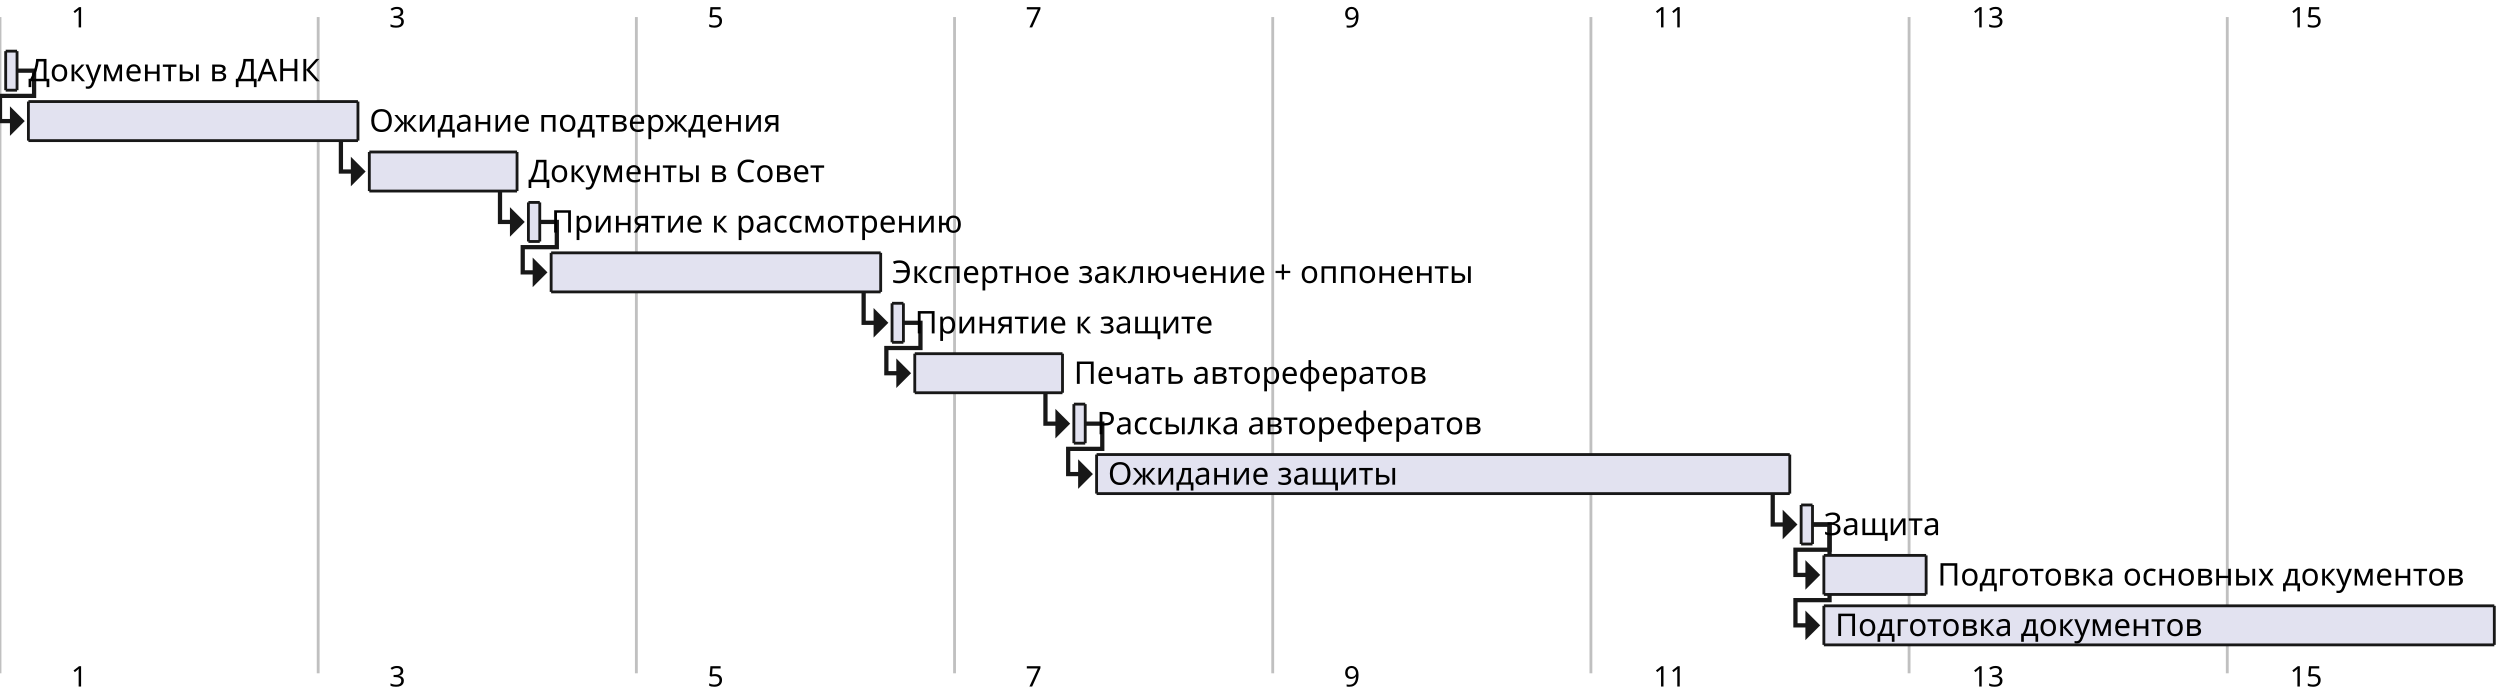
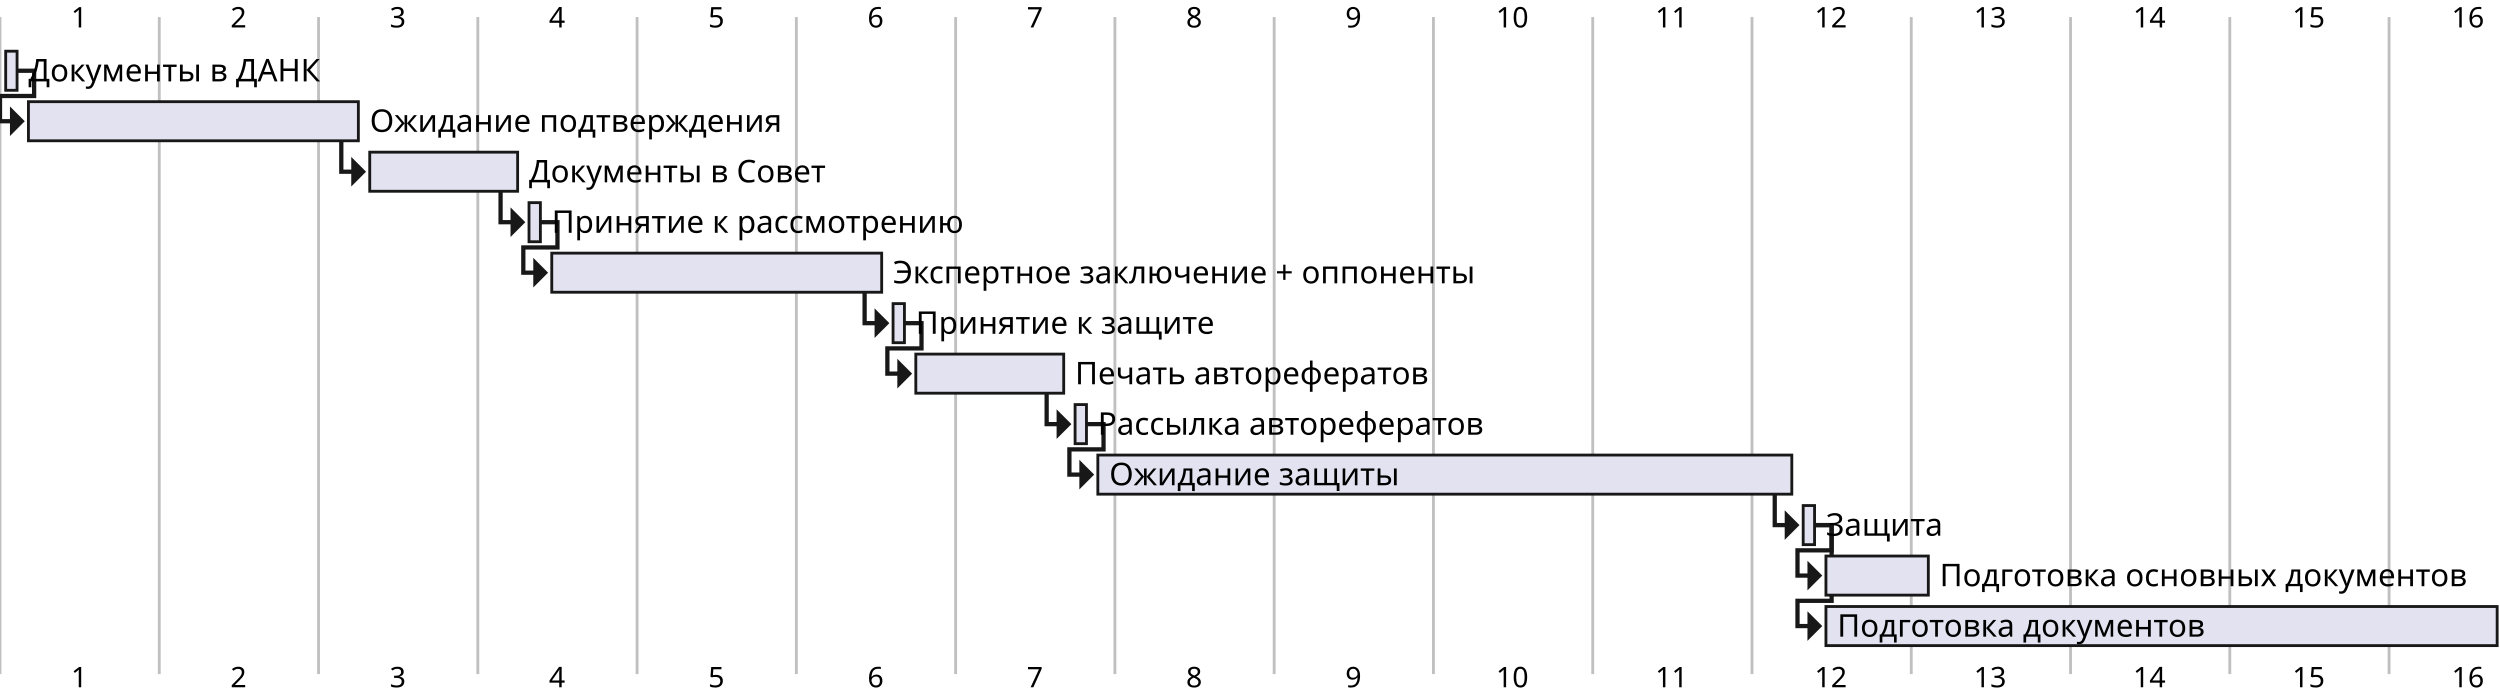
- <svg xmlns="http://www.w3.org/2000/svg" contentStyleType="text/css" data-diagram-type="GANTT" height="245px" preserveAspectRatio="none" style="width:880px;height:245px;background:#FFFFFF;" version="1.1" viewBox="0 0 880 245" width="880px" zoomAndPan="magnify">
+ <svg xmlns="http://www.w3.org/2000/svg" contentStyleType="text/css" data-diagram-type="GANTT" height="245px" preserveAspectRatio="none" style="width:879px;height:245px;background:#FFFFFF;" version="1.1" viewBox="0 0 879 245" width="879px" zoomAndPan="magnify">
  <defs />
  <g>
    <line style="stroke:#C0C0C0;stroke-width:1;" x1="0" x2="0" y1="6" y2="236.999" />
+     <line style="stroke:#C0C0C0;stroke-width:1;" x1="56" x2="56" y1="6" y2="236.999" />
    <line style="stroke:#C0C0C0;stroke-width:1;" x1="112" x2="112" y1="6" y2="236.999" />
+     <line style="stroke:#C0C0C0;stroke-width:1;" x1="168" x2="168" y1="6" y2="236.999" />
    <line style="stroke:#C0C0C0;stroke-width:1;" x1="224" x2="224" y1="6" y2="236.999" />
+     <line style="stroke:#C0C0C0;stroke-width:1;" x1="280" x2="280" y1="6" y2="236.999" />
    <line style="stroke:#C0C0C0;stroke-width:1;" x1="336" x2="336" y1="6" y2="236.999" />
+     <line style="stroke:#C0C0C0;stroke-width:1;" x1="392" x2="392" y1="6" y2="236.999" />
    <line style="stroke:#C0C0C0;stroke-width:1;" x1="448" x2="448" y1="6" y2="236.999" />
+     <line style="stroke:#C0C0C0;stroke-width:1;" x1="504" x2="504" y1="6" y2="236.999" />
    <line style="stroke:#C0C0C0;stroke-width:1;" x1="560" x2="560" y1="6" y2="236.999" />
+     <line style="stroke:#C0C0C0;stroke-width:1;" x1="616" x2="616" y1="6" y2="236.999" />
    <line style="stroke:#C0C0C0;stroke-width:1;" x1="672" x2="672" y1="6" y2="236.999" />
+     <line style="stroke:#C0C0C0;stroke-width:1;" x1="728" x2="728" y1="6" y2="236.999" />
    <line style="stroke:#C0C0C0;stroke-width:1;" x1="784" x2="784" y1="6" y2="236.999" />
+     <line style="stroke:#C0C0C0;stroke-width:1;" x1="840" x2="840" y1="6" y2="236.999" />
    <text fill="#000000" font-family="sans-serif" font-size="10" lengthAdjust="spacing" textLength="6" x="25" y="9.65">1</text>
+     <text fill="#000000" font-family="sans-serif" font-size="10" lengthAdjust="spacing" textLength="6" x="81" y="9.65">2</text>
    <text fill="#000000" font-family="sans-serif" font-size="10" lengthAdjust="spacing" textLength="6" x="137" y="9.65">3</text>
+     <text fill="#000000" font-family="sans-serif" font-size="10" lengthAdjust="spacing" textLength="6" x="193" y="9.65">4</text>
    <text fill="#000000" font-family="sans-serif" font-size="10" lengthAdjust="spacing" textLength="6" x="249" y="9.65">5</text>
+     <text fill="#000000" font-family="sans-serif" font-size="10" lengthAdjust="spacing" textLength="6" x="305" y="9.65">6</text>
    <text fill="#000000" font-family="sans-serif" font-size="10" lengthAdjust="spacing" textLength="6" x="361" y="9.65">7</text>
+     <text fill="#000000" font-family="sans-serif" font-size="10" lengthAdjust="spacing" textLength="6" x="417" y="9.65">8</text>
    <text fill="#000000" font-family="sans-serif" font-size="10" lengthAdjust="spacing" textLength="6" x="473" y="9.65">9</text>
+     <text fill="#000000" font-family="sans-serif" font-size="10" lengthAdjust="spacing" textLength="12" x="526" y="9.65">10</text>
    <text fill="#000000" font-family="sans-serif" font-size="10" lengthAdjust="spacing" textLength="12" x="582" y="9.65">11</text>
+     <text fill="#000000" font-family="sans-serif" font-size="10" lengthAdjust="spacing" textLength="12" x="638" y="9.65">12</text>
    <text fill="#000000" font-family="sans-serif" font-size="10" lengthAdjust="spacing" textLength="12" x="694" y="9.65">13</text>
+     <text fill="#000000" font-family="sans-serif" font-size="10" lengthAdjust="spacing" textLength="12" x="750" y="9.65">14</text>
    <text fill="#000000" font-family="sans-serif" font-size="10" lengthAdjust="spacing" textLength="12" x="806" y="9.65">15</text>
-     <path d="M6,24.875 L12,24.875 L12,33.75 L0,33.75 L0,42.625 L5,42.625 " fill="transparent" style="stroke:#181818;stroke-width:1.5;" />
+     <text fill="#000000" font-family="sans-serif" font-size="10" lengthAdjust="spacing" textLength="12" x="862" y="9.65">16</text>
+     <path d="M6,24.875 L12,24.875 L12,33.75 L0,33.75 L0,42.625 L5,42.625" fill="none" style="stroke:#181818;stroke-width:1.5;" />
    <polygon fill="#181818" points="4,38.625,8,42.625,4,46.625,4,38.625" style="stroke:#181818;stroke-width:1;" />
-     <path d="M120,49.5 L120,60.375 L125,60.375 " fill="transparent" style="stroke:#181818;stroke-width:1.5;" />
+     <path d="M120,49.5 L120,60.375 L125,60.375" fill="none" style="stroke:#181818;stroke-width:1.5;" />
    <polygon fill="#181818" points="124,56.375,128,60.375,124,64.375,124,56.375" style="stroke:#181818;stroke-width:1;" />
-     <path d="M176,67.25 L176,78.125 L181,78.125 " fill="transparent" style="stroke:#181818;stroke-width:1.5;" />
+     <path d="M176,67.25 L176,78.125 L181,78.125" fill="none" style="stroke:#181818;stroke-width:1.5;" />
    <polygon fill="#181818" points="180,74.125,184,78.125,180,82.125,180,74.125" style="stroke:#181818;stroke-width:1;" />
-     <path d="M190,78.125 L196,78.125 L196,87 L184,87 L184,95.874 L189,95.874 " fill="transparent" style="stroke:#181818;stroke-width:1.5;" />
+     <path d="M190,78.125 L196,78.125 L196,87 L184,87 L184,95.874 L189,95.874" fill="none" style="stroke:#181818;stroke-width:1.5;" />
    <polygon fill="#181818" points="188,91.874,192,95.874,188,99.874,188,91.874" style="stroke:#181818;stroke-width:1;" />
-     <path d="M304,102.749 L304,113.624 L309,113.624 " fill="transparent" style="stroke:#181818;stroke-width:1.5;" />
+     <path d="M304,102.749 L304,113.624 L309,113.624" fill="none" style="stroke:#181818;stroke-width:1.5;" />
    <polygon fill="#181818" points="308,109.624,312,113.624,308,117.624,308,109.624" style="stroke:#181818;stroke-width:1;" />
-     <path d="M318,113.624 L324,113.624 L324,122.499 L312,122.499 L312,131.374 L317,131.374 " fill="transparent" style="stroke:#181818;stroke-width:1.5;" />
+     <path d="M318,113.624 L324,113.624 L324,122.499 L312,122.499 L312,131.374 L317,131.374" fill="none" style="stroke:#181818;stroke-width:1.5;" />
    <polygon fill="#181818" points="316,127.374,320,131.374,316,135.374,316,127.374" style="stroke:#181818;stroke-width:1;" />
-     <path d="M368,138.249 L368,149.124 L373,149.124 " fill="transparent" style="stroke:#181818;stroke-width:1.5;" />
+     <path d="M368,138.249 L368,149.124 L373,149.124" fill="none" style="stroke:#181818;stroke-width:1.5;" />
    <polygon fill="#181818" points="372,145.124,376,149.124,372,153.124,372,145.124" style="stroke:#181818;stroke-width:1;" />
-     <path d="M382,149.124 L388,149.124 L388,157.999 L376,157.999 L376,166.874 L381,166.874 " fill="transparent" style="stroke:#181818;stroke-width:1.5;" />
+     <path d="M382,149.124 L388,149.124 L388,157.999 L376,157.999 L376,166.874 L381,166.874" fill="none" style="stroke:#181818;stroke-width:1.5;" />
    <polygon fill="#181818" points="380,162.874,384,166.874,380,170.874,380,162.874" style="stroke:#181818;stroke-width:1;" />
-     <path d="M624,173.749 L624,184.624 L629,184.624 " fill="transparent" style="stroke:#181818;stroke-width:1.5;" />
+     <path d="M624,173.749 L624,184.624 L629,184.624" fill="none" style="stroke:#181818;stroke-width:1.5;" />
    <polygon fill="#181818" points="628,180.624,632,184.624,628,188.624,628,180.624" style="stroke:#181818;stroke-width:1;" />
-     <path d="M638,184.624 L644,184.624 L644,193.499 L632,193.499 L632,202.374 L637,202.374 " fill="transparent" style="stroke:#181818;stroke-width:1.5;" />
+     <path d="M638,184.624 L644,184.624 L644,193.499 L632,193.499 L632,202.374 L637,202.374" fill="none" style="stroke:#181818;stroke-width:1.5;" />
    <polygon fill="#181818" points="636,198.374,640,202.374,636,206.374,636,198.374" style="stroke:#181818;stroke-width:1;" />
-     <path d="M638,184.624 L644,184.624 L644,211.249 L632,211.249 L632,220.124 L637,220.124 " fill="transparent" style="stroke:#181818;stroke-width:1.5;" />
+     <path d="M638,184.624 L644,184.624 L644,211.249 L632,211.249 L632,220.124 L637,220.124" fill="none" style="stroke:#181818;stroke-width:1.5;" />
    <polygon fill="#181818" points="636,216.124,640,220.124,636,224.124,636,216.124" style="stroke:#181818;stroke-width:1;" />
-     <rect fill="#E2E2F0" height="13.75" style="stroke:transparent;stroke-width:1;" width="4" x="2" y="18" />
-     <line style="stroke:#181818;stroke-width:1;" x1="2" x2="6" y1="18" y2="18" />
-     <line style="stroke:#181818;stroke-width:1;" x1="2" x2="6" y1="31.75" y2="31.75" />
-     <line style="stroke:#181818;stroke-width:1;" x1="2" x2="2" y1="18" y2="31.75" />
-     <line style="stroke:#181818;stroke-width:1;" x1="6" x2="6" y1="18" y2="31.75" />
-     <rect fill="#E2E2F0" height="13.75" style="stroke:transparent;stroke-width:1;" width="116" x="10" y="35.75" />
-     <line style="stroke:#181818;stroke-width:1;" x1="10" x2="126" y1="35.75" y2="35.75" />
-     <line style="stroke:#181818;stroke-width:1;" x1="10" x2="126" y1="49.5" y2="49.5" />
-     <line style="stroke:#181818;stroke-width:1;" x1="10" x2="10" y1="35.75" y2="49.5" />
-     <line style="stroke:#181818;stroke-width:1;" x1="126" x2="126" y1="35.75" y2="49.5" />
-     <rect fill="#E2E2F0" height="13.75" style="stroke:transparent;stroke-width:1;" width="52" x="130" y="53.5" />
-     <line style="stroke:#181818;stroke-width:1;" x1="130" x2="182" y1="53.5" y2="53.5" />
-     <line style="stroke:#181818;stroke-width:1;" x1="130" x2="182" y1="67.25" y2="67.25" />
-     <line style="stroke:#181818;stroke-width:1;" x1="130" x2="130" y1="53.5" y2="67.25" />
-     <line style="stroke:#181818;stroke-width:1;" x1="182" x2="182" y1="53.5" y2="67.25" />
-     <rect fill="#E2E2F0" height="13.75" style="stroke:transparent;stroke-width:1;" width="4" x="186" y="71.25" />
-     <line style="stroke:#181818;stroke-width:1;" x1="186" x2="190" y1="71.25" y2="71.25" />
-     <line style="stroke:#181818;stroke-width:1;" x1="186" x2="190" y1="85" y2="85" />
-     <line style="stroke:#181818;stroke-width:1;" x1="186" x2="186" y1="71.25" y2="85" />
-     <line style="stroke:#181818;stroke-width:1;" x1="190" x2="190" y1="71.25" y2="85" />
-     <rect fill="#E2E2F0" height="13.75" style="stroke:transparent;stroke-width:1;" width="116" x="194" y="89" />
-     <line style="stroke:#181818;stroke-width:1;" x1="194" x2="310" y1="89" y2="89" />
-     <line style="stroke:#181818;stroke-width:1;" x1="194" x2="310" y1="102.749" y2="102.749" />
-     <line style="stroke:#181818;stroke-width:1;" x1="194" x2="194" y1="89" y2="102.749" />
-     <line style="stroke:#181818;stroke-width:1;" x1="310" x2="310" y1="89" y2="102.749" />
-     <rect fill="#E2E2F0" height="13.75" style="stroke:transparent;stroke-width:1;" width="4" x="314" y="106.749" />
-     <line style="stroke:#181818;stroke-width:1;" x1="314" x2="318" y1="106.749" y2="106.749" />
-     <line style="stroke:#181818;stroke-width:1;" x1="314" x2="318" y1="120.499" y2="120.499" />
-     <line style="stroke:#181818;stroke-width:1;" x1="314" x2="314" y1="106.749" y2="120.499" />
-     <line style="stroke:#181818;stroke-width:1;" x1="318" x2="318" y1="106.749" y2="120.499" />
-     <rect fill="#E2E2F0" height="13.75" style="stroke:transparent;stroke-width:1;" width="52" x="322" y="124.499" />
-     <line style="stroke:#181818;stroke-width:1;" x1="322" x2="374" y1="124.499" y2="124.499" />
-     <line style="stroke:#181818;stroke-width:1;" x1="322" x2="374" y1="138.249" y2="138.249" />
-     <line style="stroke:#181818;stroke-width:1;" x1="322" x2="322" y1="124.499" y2="138.249" />
-     <line style="stroke:#181818;stroke-width:1;" x1="374" x2="374" y1="124.499" y2="138.249" />
-     <rect fill="#E2E2F0" height="13.75" style="stroke:transparent;stroke-width:1;" width="4" x="378" y="142.249" />
-     <line style="stroke:#181818;stroke-width:1;" x1="378" x2="382" y1="142.249" y2="142.249" />
-     <line style="stroke:#181818;stroke-width:1;" x1="378" x2="382" y1="155.999" y2="155.999" />
-     <line style="stroke:#181818;stroke-width:1;" x1="378" x2="378" y1="142.249" y2="155.999" />
-     <line style="stroke:#181818;stroke-width:1;" x1="382" x2="382" y1="142.249" y2="155.999" />
-     <rect fill="#E2E2F0" height="13.75" style="stroke:transparent;stroke-width:1;" width="244" x="386" y="159.999" />
-     <line style="stroke:#181818;stroke-width:1;" x1="386" x2="630" y1="159.999" y2="159.999" />
-     <line style="stroke:#181818;stroke-width:1;" x1="386" x2="630" y1="173.749" y2="173.749" />
-     <line style="stroke:#181818;stroke-width:1;" x1="386" x2="386" y1="159.999" y2="173.749" />
-     <line style="stroke:#181818;stroke-width:1;" x1="630" x2="630" y1="159.999" y2="173.749" />
-     <rect fill="#E2E2F0" height="13.75" style="stroke:transparent;stroke-width:1;" width="4" x="634" y="177.749" />
-     <line style="stroke:#181818;stroke-width:1;" x1="634" x2="638" y1="177.749" y2="177.749" />
-     <line style="stroke:#181818;stroke-width:1;" x1="634" x2="638" y1="191.499" y2="191.499" />
-     <line style="stroke:#181818;stroke-width:1;" x1="634" x2="634" y1="177.749" y2="191.499" />
-     <line style="stroke:#181818;stroke-width:1;" x1="638" x2="638" y1="177.749" y2="191.499" />
-     <rect fill="#E2E2F0" height="13.75" style="stroke:transparent;stroke-width:1;" width="36" x="642" y="195.499" />
-     <line style="stroke:#181818;stroke-width:1;" x1="642" x2="678" y1="195.499" y2="195.499" />
-     <line style="stroke:#181818;stroke-width:1;" x1="642" x2="678" y1="209.249" y2="209.249" />
-     <line style="stroke:#181818;stroke-width:1;" x1="642" x2="642" y1="195.499" y2="209.249" />
-     <line style="stroke:#181818;stroke-width:1;" x1="678" x2="678" y1="195.499" y2="209.249" />
-     <rect fill="#E2E2F0" height="13.75" style="stroke:transparent;stroke-width:1;" width="236" x="642" y="213.249" />
-     <line style="stroke:#181818;stroke-width:1;" x1="642" x2="878" y1="213.249" y2="213.249" />
-     <line style="stroke:#181818;stroke-width:1;" x1="642" x2="878" y1="226.999" y2="226.999" />
-     <line style="stroke:#181818;stroke-width:1;" x1="642" x2="642" y1="213.249" y2="226.999" />
-     <line style="stroke:#181818;stroke-width:1;" x1="878" x2="878" y1="213.249" y2="226.999" />
-     <text fill="#000000" font-family="sans-serif" font-size="11" lengthAdjust="spacing" textLength="104.499" x="10" y="28.615">Документы в ДАНК</text>
-     <text fill="#000000" font-family="sans-serif" font-size="11" lengthAdjust="spacing" textLength="147.399" x="130" y="46.365">Ожидание подтверждения</text>
-     <text fill="#000000" font-family="sans-serif" font-size="11" lengthAdjust="spacing" textLength="111.099" x="186" y="64.115">Документы в Совет</text>
-     <text fill="#000000" font-family="sans-serif" font-size="11" lengthAdjust="spacing" textLength="150.699" x="194" y="81.865">Принятие к рассмотрению</text>
-     <text fill="#000000" font-family="sans-serif" font-size="11" lengthAdjust="spacing" textLength="215.598" x="314" y="99.615">Экспертное заключение + оппоненты</text>
-     <text fill="#000000" font-family="sans-serif" font-size="11" lengthAdjust="spacing" textLength="111.099" x="322" y="117.364">Принятие к защите</text>
-     <text fill="#000000" font-family="sans-serif" font-size="11" lengthAdjust="spacing" textLength="133.099" x="378" y="135.114">Печать авторефератов</text>
-     <text fill="#000000" font-family="sans-serif" font-size="11" lengthAdjust="spacing" textLength="148.499" x="386" y="152.864">Рассылка авторефератов</text>
-     <text fill="#000000" font-family="sans-serif" font-size="11" lengthAdjust="spacing" textLength="104.499" x="390" y="170.614">Ожидание защиты</text>
+     <rect fill="#E2E2F0" height="13.75" style="stroke:none;stroke-width:1;" width="4" x="2" y="18" />
+     <rect fill="none" height="13.75" style="stroke:#181818;stroke-width:1;" width="4" x="2" y="18" />
+     <rect fill="#E2E2F0" height="13.75" style="stroke:none;stroke-width:1;" width="116" x="10" y="35.75" />
+     <rect fill="none" height="13.75" style="stroke:#181818;stroke-width:1;" width="116" x="10" y="35.75" />
+     <rect fill="#E2E2F0" height="13.75" style="stroke:none;stroke-width:1;" width="52" x="130" y="53.5" />
+     <rect fill="none" height="13.75" style="stroke:#181818;stroke-width:1;" width="52" x="130" y="53.5" />
+     <rect fill="#E2E2F0" height="13.75" style="stroke:none;stroke-width:1;" width="4" x="186" y="71.25" />
+     <rect fill="none" height="13.75" style="stroke:#181818;stroke-width:1;" width="4" x="186" y="71.25" />
+     <rect fill="#E2E2F0" height="13.75" style="stroke:none;stroke-width:1;" width="116" x="194" y="89" />
+     <rect fill="none" height="13.75" style="stroke:#181818;stroke-width:1;" width="116" x="194" y="89" />
+     <rect fill="#E2E2F0" height="13.75" style="stroke:none;stroke-width:1;" width="4" x="314" y="106.749" />
+     <rect fill="none" height="13.75" style="stroke:#181818;stroke-width:1;" width="4" x="314" y="106.749" />
+     <rect fill="#E2E2F0" height="13.75" style="stroke:none;stroke-width:1;" width="52" x="322" y="124.499" />
+     <rect fill="none" height="13.75" style="stroke:#181818;stroke-width:1;" width="52" x="322" y="124.499" />
+     <rect fill="#E2E2F0" height="13.75" style="stroke:none;stroke-width:1;" width="4" x="378" y="142.249" />
+     <rect fill="none" height="13.75" style="stroke:#181818;stroke-width:1;" width="4" x="378" y="142.249" />
+     <rect fill="#E2E2F0" height="13.75" style="stroke:none;stroke-width:1;" width="244" x="386" y="159.999" />
+     <rect fill="none" height="13.75" style="stroke:#181818;stroke-width:1;" width="244" x="386" y="159.999" />
+     <rect fill="#E2E2F0" height="13.75" style="stroke:none;stroke-width:1;" width="4" x="634" y="177.749" />
+     <rect fill="none" height="13.75" style="stroke:#181818;stroke-width:1;" width="4" x="634" y="177.749" />
+     <rect fill="#E2E2F0" height="13.75" style="stroke:none;stroke-width:1;" width="36" x="642" y="195.499" />
+     <rect fill="none" height="13.75" style="stroke:#181818;stroke-width:1;" width="36" x="642" y="195.499" />
+     <rect fill="#E2E2F0" height="13.75" style="stroke:none;stroke-width:1;" width="236" x="642" y="213.249" />
+     <rect fill="none" height="13.75" style="stroke:#181818;stroke-width:1;" width="236" x="642" y="213.249" />
+     <text fill="#000000" font-family="sans-serif" font-size="11" lengthAdjust="spacing" textLength="103.399" x="10" y="28.615">Документы в ДАНК</text>
+     <text fill="#000000" font-family="sans-serif" font-size="11" lengthAdjust="spacing" textLength="146.849" x="130" y="46.365">Ожидание подтверждения</text>
+     <text fill="#000000" font-family="sans-serif" font-size="11" lengthAdjust="spacing" textLength="109.999" x="186" y="64.115">Документы в Совет</text>
+     <text fill="#000000" font-family="sans-serif" font-size="11" lengthAdjust="spacing" textLength="149.599" x="194" y="81.865">Принятие к рассмотрению</text>
+     <text fill="#000000" font-family="sans-serif" font-size="11" lengthAdjust="spacing" textLength="213.948" x="314" y="99.615">Экспертное заключение + оппоненты</text>
+     <text fill="#000000" font-family="sans-serif" font-size="11" lengthAdjust="spacing" textLength="109.999" x="322" y="117.364">Принятие к защите</text>
+     <text fill="#000000" font-family="sans-serif" font-size="11" lengthAdjust="spacing" textLength="132.549" x="378" y="135.114">Печать авторефератов</text>
+     <text fill="#000000" font-family="sans-serif" font-size="11" lengthAdjust="spacing" textLength="147.949" x="386" y="152.864">Рассылка авторефератов</text>
+     <text fill="#000000" font-family="sans-serif" font-size="11" lengthAdjust="spacing" textLength="103.949" x="390" y="170.614">Ожидание защиты</text>
    <text fill="#000000" font-family="sans-serif" font-size="11" lengthAdjust="spacing" textLength="42.9" x="642" y="188.364">Защита</text>
-     <text fill="#000000" font-family="sans-serif" font-size="11" lengthAdjust="spacing" textLength="196.898" x="682" y="206.114">Подготовка основных документов</text>
-     <text fill="#000000" font-family="sans-serif" font-size="11" lengthAdjust="spacing" textLength="137.499" x="646" y="223.864">Подготовка документов</text>
+     <text fill="#000000" font-family="sans-serif" font-size="11" lengthAdjust="spacing" textLength="195.798" x="682" y="206.114">Подготовка основных документов</text>
+     <text fill="#000000" font-family="sans-serif" font-size="11" lengthAdjust="spacing" textLength="136.949" x="646" y="223.864">Подготовка документов</text>
    <text fill="#000000" font-family="sans-serif" font-size="10" lengthAdjust="spacing" textLength="6" x="25" y="241.649">1</text>
+     <text fill="#000000" font-family="sans-serif" font-size="10" lengthAdjust="spacing" textLength="6" x="81" y="241.649">2</text>
    <text fill="#000000" font-family="sans-serif" font-size="10" lengthAdjust="spacing" textLength="6" x="137" y="241.649">3</text>
+     <text fill="#000000" font-family="sans-serif" font-size="10" lengthAdjust="spacing" textLength="6" x="193" y="241.649">4</text>
    <text fill="#000000" font-family="sans-serif" font-size="10" lengthAdjust="spacing" textLength="6" x="249" y="241.649">5</text>
+     <text fill="#000000" font-family="sans-serif" font-size="10" lengthAdjust="spacing" textLength="6" x="305" y="241.649">6</text>
    <text fill="#000000" font-family="sans-serif" font-size="10" lengthAdjust="spacing" textLength="6" x="361" y="241.649">7</text>
+     <text fill="#000000" font-family="sans-serif" font-size="10" lengthAdjust="spacing" textLength="6" x="417" y="241.649">8</text>
    <text fill="#000000" font-family="sans-serif" font-size="10" lengthAdjust="spacing" textLength="6" x="473" y="241.649">9</text>
+     <text fill="#000000" font-family="sans-serif" font-size="10" lengthAdjust="spacing" textLength="12" x="526" y="241.649">10</text>
    <text fill="#000000" font-family="sans-serif" font-size="10" lengthAdjust="spacing" textLength="12" x="582" y="241.649">11</text>
+     <text fill="#000000" font-family="sans-serif" font-size="10" lengthAdjust="spacing" textLength="12" x="638" y="241.649">12</text>
    <text fill="#000000" font-family="sans-serif" font-size="10" lengthAdjust="spacing" textLength="12" x="694" y="241.649">13</text>
+     <text fill="#000000" font-family="sans-serif" font-size="10" lengthAdjust="spacing" textLength="12" x="750" y="241.649">14</text>
    <text fill="#000000" font-family="sans-serif" font-size="10" lengthAdjust="spacing" textLength="12" x="806" y="241.649">15</text>
+     <text fill="#000000" font-family="sans-serif" font-size="10" lengthAdjust="spacing" textLength="12" x="862" y="241.649">16</text>
  </g>
</svg>
